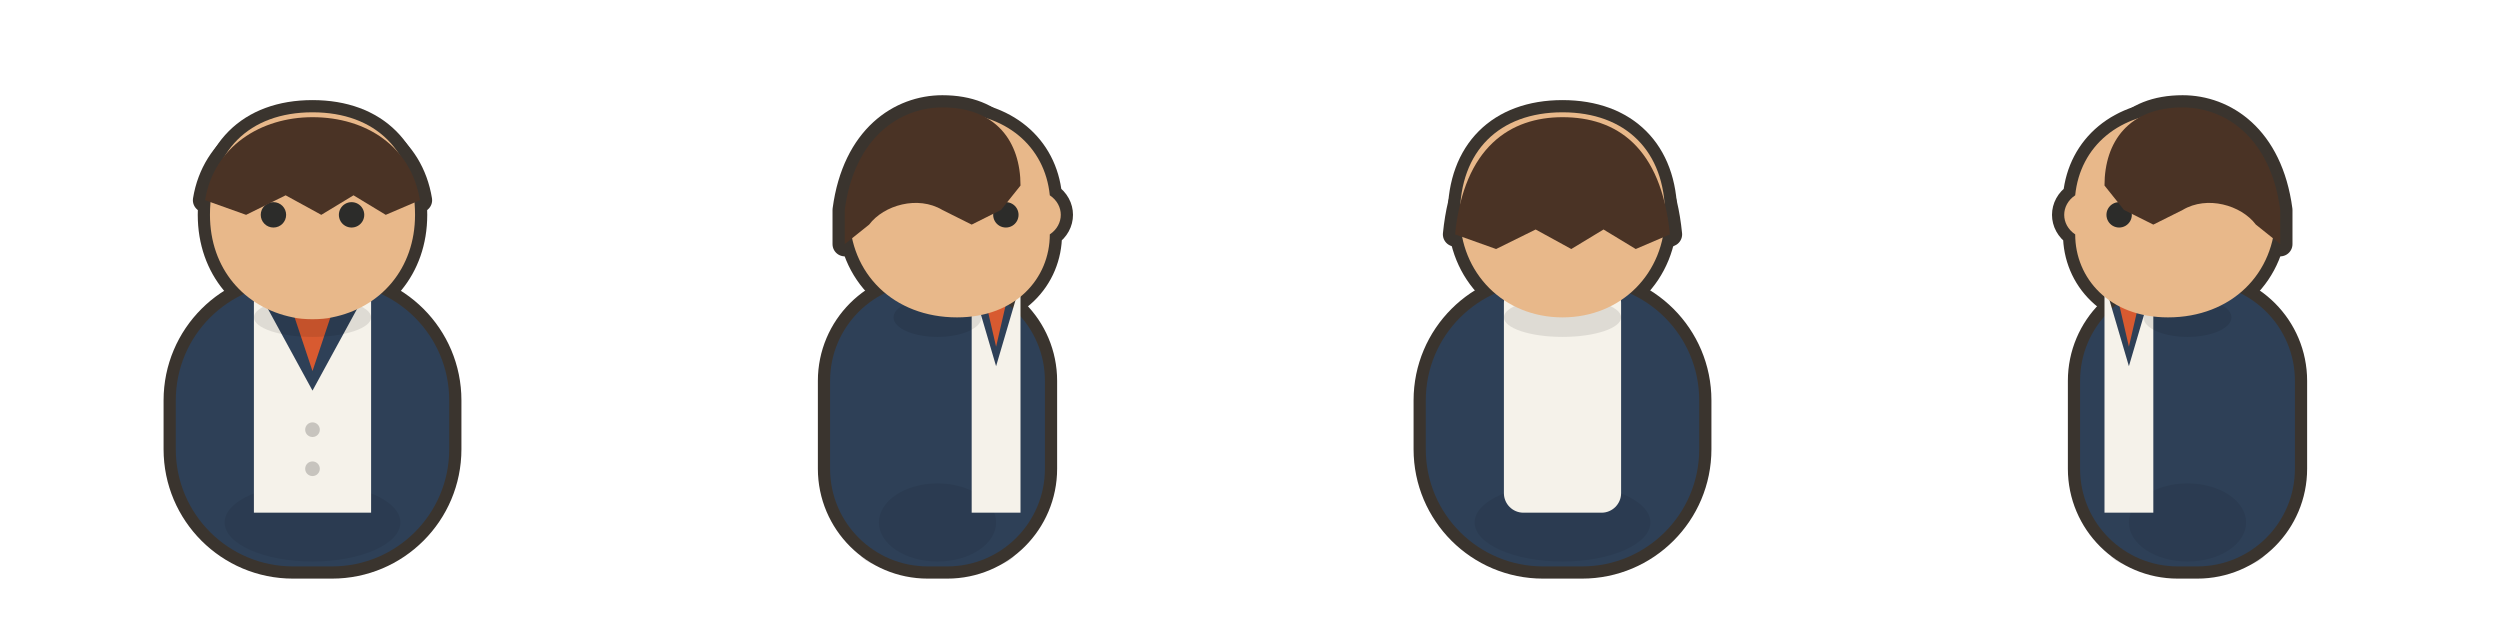
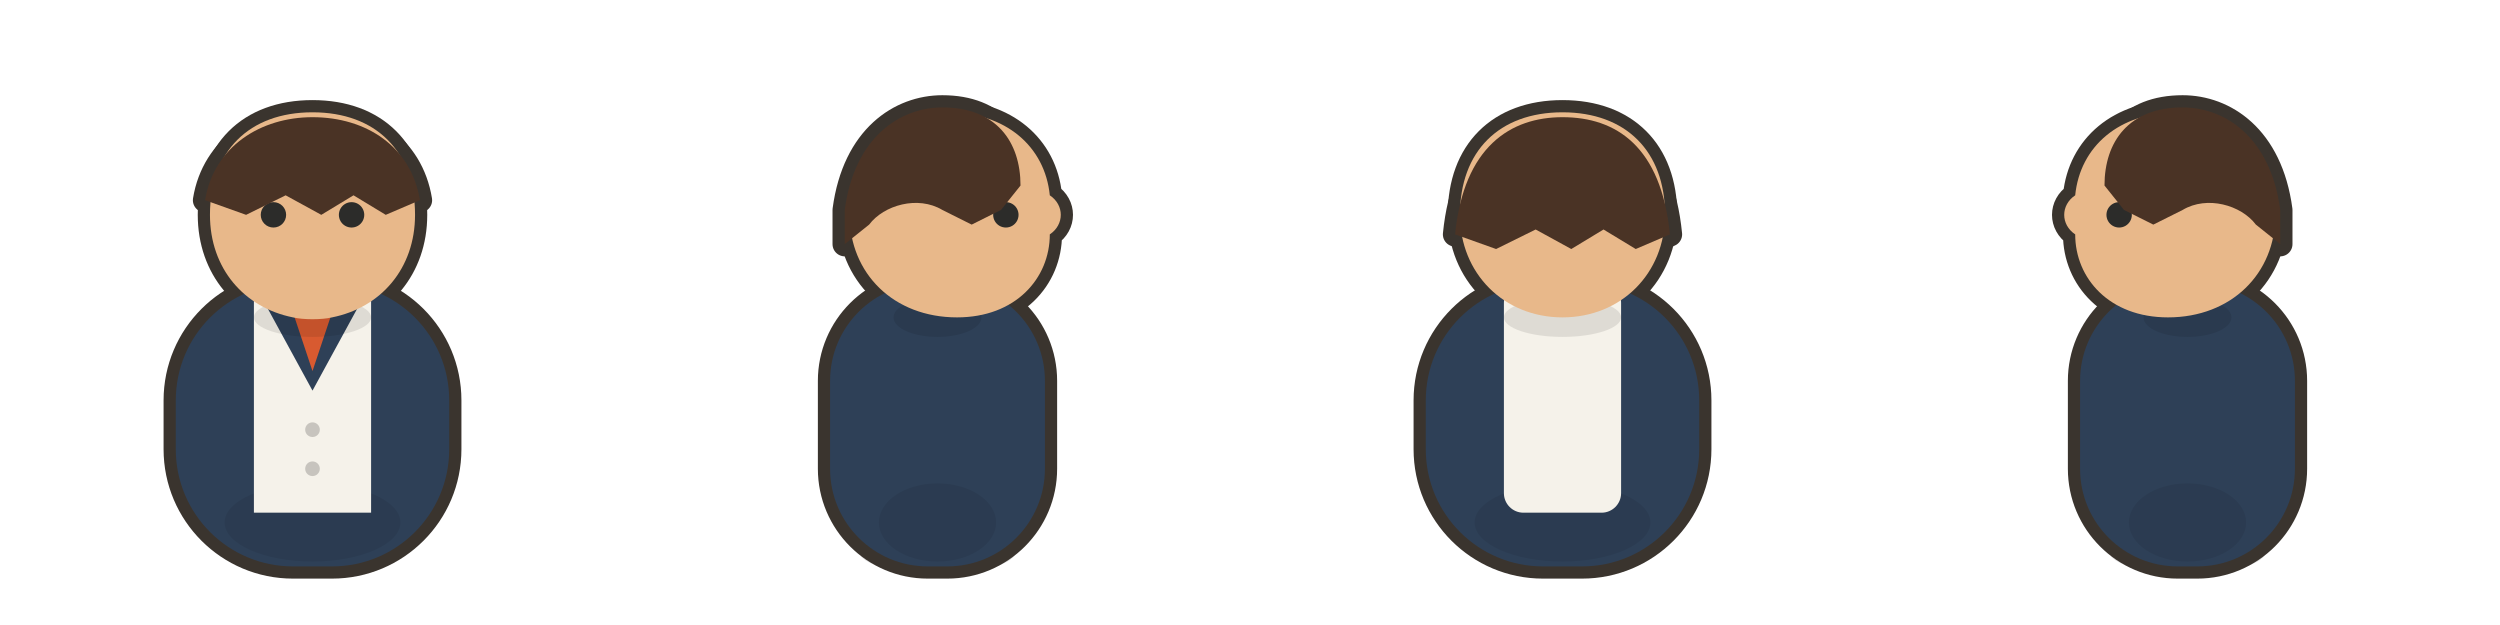
<svg xmlns="http://www.w3.org/2000/svg" viewBox="0 0 512 128" width="512" height="128">
  <g transform="translate(0 0)">
    <path d="M 48 113 a 16 4.5 0 1 0 32 0 a 16 4.5 0 1 0 -32 0 Z" fill="#000000" opacity="0.12" />
    <g transform="translate(64 0) scale(1 1) translate(-64 0)">
      <g transform="translate(64 87)">
        <path d="M -4 -29 h 8 a 24 24 0 0 1 24 24 v 10 a 24 24 0 0 1 -24 24 h -8 a 24 24 0 0 1 -24 -24 v -10 a 24 24 0 0 1 24 -24 Z" fill="#3A342E" stroke="#3A342E" stroke-width="5" stroke-linejoin="round" stroke-linecap="round" />
      </g>
    </g>
    <g transform="translate(64 58) scale(1) translate(-64 -58)">
      <g transform="translate(64 44)">
        <path d="M0-21C13-21 21-13 21 0 21 11 14 19 4 21 2 21.5-2 21.5-4 21-14 19-21 11-21 0-21-13-13-21 0-21Z" fill="#3A342E" stroke="#3A342E" stroke-width="5" stroke-linejoin="round" stroke-linecap="round" />
      </g>
      <g transform="translate(64 44)">
        <path d="M -22 -3 C -20.2 -14 -10.6 -20 0 -20 C 11 -20 20.2 -14 22 -3 L 15 0 L 8.4 -4 L 1.8 0 L -5.5 -4 L -13.6 0 Z" fill="#3A342E" stroke="#3A342E" stroke-width="5" stroke-linejoin="round" stroke-linecap="round" />
      </g>
    </g>
    <g transform="translate(64 0) scale(1 1) translate(-64 0)">
      <g transform="translate(64 87)">
        <path d="M -4 -29 h 8 a 24 24 0 0 1 24 24 v 10 a 24 24 0 0 1 -24 24 h -8 a 24 24 0 0 1 -24 -24 v -10 a 24 24 0 0 1 24 -24 Z" fill="#2E4057" />
        <path d="M -18 20 a 18 8 0 1 0 36 0 a 18 8 0 1 0 -36 0 Z" fill="#00000012" />
      </g>
      <g transform="translate(64 87)">
        <path d="M -12 -29 L 0 -7 L 12 -29 L 12 18 L -12 18 Z" fill="#F5F2EA" />
        <path d="M -6 -29 L 0 -11 L 6 -29 Z" fill="#D85A30" />
        <path d="M -1.5 1 a 1.5 1.5 0 1 0 3 0 a 1.5 1.5 0 1 0 -3 0 Z" fill="#00000030" />
        <path d="M -1.5 9 a 1.5 1.5 0 1 0 3 0 a 1.5 1.5 0 1 0 -3 0 Z" fill="#00000030" />
      </g>
      <g transform="translate(64 87)">
        <path d="M -12 -22 a 12 4 0 1 0 24 0 a 12 4 0 1 0 -24 0 Z" fill="#00000018" />
      </g>
    </g>
    <g transform="translate(64 58) scale(1) translate(-64 -58)">
      <g transform="translate(64 44)">
        <path d="M0-21C13-21 21-13 21 0 21 11 14 19 4 21 2 21.5-2 21.5-4 21-14 19-21 11-21 0-21-13-13-21 0-21Z" fill="#E8B88A" />
        <path d="M-10.6 0C-10.6 1.436-9.436 2.6-8 2.6-6.564 2.6-5.4 1.436-5.4 0-5.4-1.436-6.564-2.6-8-2.6-9.436-2.6-10.6-1.436-10.6 0Z" fill="#2C2C2A" />
        <path d="M5.4 0C5.4 0.929 5.896 1.787 6.7 2.252 7.504 2.716 8.496 2.716 9.3 2.252 10.104 1.787 10.6 0.929 10.6 0 10.6-0.929 10.104-1.787 9.3-2.252 8.496-2.716 7.504-2.716 6.7-2.252 5.896-1.787 5.4-0.929 5.4 0Z" fill="#2C2C2A" />
      </g>
      <g transform="translate(64 44)">
        <path d="M -22 -3 C -20.2 -14 -10.6 -20 0 -20 C 11 -20 20.2 -14 22 -3 L 15 0 L 8.4 -4 L 1.8 0 L -5.5 -4 L -13.6 0 Z" fill="#4A3325" />
      </g>
    </g>
  </g>
  <g transform="translate(128 0)">
    <path d="M 48 113 a 16 4.5 0 1 0 32 0 a 16 4.5 0 1 0 -32 0 Z" fill="#000000" opacity="0.12" />
    <g transform="translate(64 0) scale(1 1) translate(-64 0)">
      <g transform="translate(64 87)">
        <path d="M -2 -29 h 4 a 20 20 0 0 1 20 20 v 18 a 20 20 0 0 1 -20 20 h -4 a 20 20 0 0 1 -20 -20 v -18 a 20 20 0 0 1 20 -20 Z" fill="#3A342E" stroke="#3A342E" stroke-width="5" stroke-linejoin="round" stroke-linecap="round" />
      </g>
    </g>
    <g transform="translate(64 58) scale(1) translate(-64 -58)">
      <g transform="translate(67 44)">
        <path d="M-1-21C11-21 19-14 20-4 23-2 23 2 20 4 20 13 13 21 1 21-12 21-21 12-21 0-21-12-13-21-1-21Z" fill="#3A342E" stroke="#3A342E" stroke-width="5" stroke-linejoin="round" stroke-linecap="round" />
      </g>
      <g transform="translate(67 44)">
        <path d="M -22 -1 C -20 -16 -10.6 -22 -2 -22 C 9 -22 14 -15 14 -6 L 10 -1 L 4 2 L -2 -1 C -7 -4 -14 -2 -17 2 L -22 6 Z" fill="#3A342E" stroke="#3A342E" stroke-width="5" stroke-linejoin="round" stroke-linecap="round" />
      </g>
    </g>
    <g transform="translate(64 0) scale(1 1) translate(-64 0)">
      <g transform="translate(64 87)">
        <path d="M -2 -29 h 4 a 20 20 0 0 1 20 20 v 18 a 20 20 0 0 1 -20 20 h -4 a 20 20 0 0 1 -20 -20 v -18 a 20 20 0 0 1 20 -20 Z" fill="#2E4057" />
        <path d="M -12 20 a 12 8 0 1 0 24 0 a 12 8 0 1 0 -24 0 Z" fill="#00000012" />
-       </g>
-       <g transform="translate(64 87)">
-         <path d="M 7 -29 L 12 -12 L 17 -29 L 17 18 L 7 18 Z" fill="#F5F2EA" />
-         <path d="M 9 -29 L 12 -16 L 15 -29 Z" fill="#D85A30" />
      </g>
      <g transform="translate(64 87)">
        <path d="M -9 -22 a 9 4 0 1 0 18 0 a 9 4 0 1 0 -18 0 Z" fill="#00000018" />
      </g>
    </g>
    <g transform="translate(64 58) scale(1) translate(-64 -58)">
      <g transform="translate(67 44)">
        <path d="M-1-21C11-21 19-14 20-4 23-2 23 2 20 4 20 13 13 21 1 21-12 21-21 12-21 0-21-12-13-21-1-21Z" fill="#E8B88A" />
        <path d="M8.4 0C8.4 0.929 8.896 1.787 9.7 2.252 10.504 2.716 11.496 2.716 12.3 2.252 13.104 1.787 13.6 0.929 13.6 0 13.6-0.929 13.104-1.787 12.3-2.252 11.496-2.716 10.504-2.716 9.7-2.252 8.896-1.787 8.4-0.929 8.4 0Z" fill="#2C2C2A" />
      </g>
      <g transform="translate(67 44)">
        <path d="M -22 -1 C -20 -16 -10.6 -22 -2 -22 C 9 -22 14 -15 14 -6 L 10 -1 L 4 2 L -2 -1 C -7 -4 -14 -2 -17 2 L -22 6 Z" fill="#4A3325" />
      </g>
    </g>
  </g>
  <g transform="translate(256 0)">
    <path d="M 48 113 a 16 4.5 0 1 0 32 0 a 16 4.5 0 1 0 -32 0 Z" fill="#000000" opacity="0.12" />
    <g transform="translate(64 0) scale(1 1) translate(-64 0)">
      <g transform="translate(64 87)">
        <path d="M -4 -29 h 8 a 24 24 0 0 1 24 24 v 10 a 24 24 0 0 1 -24 24 h -8 a 24 24 0 0 1 -24 -24 v -10 a 24 24 0 0 1 24 -24 Z" fill="#3A342E" stroke="#3A342E" stroke-width="5" stroke-linejoin="round" stroke-linecap="round" />
      </g>
    </g>
    <g transform="translate(64 58) scale(1) translate(-64 -58)">
      <g transform="translate(64 44)">
        <path d="M0-21C13-21 21-13 21 0 21 12 12 21 0 21-12 21-21 12-21 0-21-13-13-21 0-21Z" fill="#3A342E" stroke="#3A342E" stroke-width="5" stroke-linejoin="round" stroke-linecap="round" />
      </g>
      <g transform="translate(64 44)">
        <path d="M -22 4 C -20.2 -14 -10.6 -20 0 -20 C 11 -20 20.2 -14 22 4 L 15 7 L 8.4 3 L 1.8 7 L -5.5 3 L -13.6 7 Z" fill="#3A342E" stroke="#3A342E" stroke-width="5" stroke-linejoin="round" stroke-linecap="round" />
      </g>
    </g>
    <g transform="translate(64 0) scale(1 1) translate(-64 0)">
      <g transform="translate(64 87)">
        <path d="M -4 -29 h 8 a 24 24 0 0 1 24 24 v 10 a 24 24 0 0 1 -24 24 h -8 a 24 24 0 0 1 -24 -24 v -10 a 24 24 0 0 1 24 -24 Z" fill="#2E4057" />
        <path d="M -18 20 a 18 8 0 1 0 36 0 a 18 8 0 1 0 -36 0 Z" fill="#00000012" />
      </g>
      <g transform="translate(64 87)">
        <path d="M -8 -29 h 16 a 4 4 0 0 1 4 4 v 39 a 4 4 0 0 1 -4 4 h -16 a 4 4 0 0 1 -4 -4 v -39 a 4 4 0 0 1 4 -4 Z" fill="#F5F2EA" />
      </g>
      <g transform="translate(64 87)">
        <path d="M -12 -22 a 12 4 0 1 0 24 0 a 12 4 0 1 0 -24 0 Z" fill="#00000018" />
      </g>
    </g>
    <g transform="translate(64 58) scale(1) translate(-64 -58)">
      <g transform="translate(64 44)">
        <path d="M0-21C13-21 21-13 21 0 21 12 12 21 0 21-12 21-21 12-21 0-21-13-13-21 0-21Z" fill="#E8B88A" />
      </g>
      <g transform="translate(64 44)">
        <path d="M -22 4 C -20.2 -14 -10.6 -20 0 -20 C 11 -20 20.2 -14 22 4 L 15 7 L 8.4 3 L 1.8 7 L -5.5 3 L -13.6 7 Z" fill="#4A3325" />
      </g>
    </g>
  </g>
  <g transform="translate(384 0)">
    <path d="M 48 113 a 16 4.5 0 1 0 32 0 a 16 4.5 0 1 0 -32 0 Z" fill="#000000" opacity="0.12" />
    <g transform="translate(128 0) scale(-1 1)">
      <g transform="translate(64 0) scale(1 1) translate(-64 0)">
        <g transform="translate(64 87)">
          <path d="M -2 -29 h 4 a 20 20 0 0 1 20 20 v 18 a 20 20 0 0 1 -20 20 h -4 a 20 20 0 0 1 -20 -20 v -18 a 20 20 0 0 1 20 -20 Z" fill="#3A342E" stroke="#3A342E" stroke-width="5" stroke-linejoin="round" stroke-linecap="round" />
        </g>
      </g>
      <g transform="translate(64 58) scale(1) translate(-64 -58)">
        <g transform="translate(67 44)">
          <path d="M-1-21C11-21 19-14 20-4 23-2 23 2 20 4 20 13 13 21 1 21-12 21-21 12-21 0-21-12-13-21-1-21Z" fill="#3A342E" stroke="#3A342E" stroke-width="5" stroke-linejoin="round" stroke-linecap="round" />
        </g>
        <g transform="translate(67 44)">
          <path d="M -22 -1 C -20 -16 -10.6 -22 -2 -22 C 9 -22 14 -15 14 -6 L 10 -1 L 4 2 L -2 -1 C -7 -4 -14 -2 -17 2 L -22 6 Z" fill="#3A342E" stroke="#3A342E" stroke-width="5" stroke-linejoin="round" stroke-linecap="round" />
        </g>
      </g>
      <g transform="translate(64 0) scale(1 1) translate(-64 0)">
        <g transform="translate(64 87)">
          <path d="M -2 -29 h 4 a 20 20 0 0 1 20 20 v 18 a 20 20 0 0 1 -20 20 h -4 a 20 20 0 0 1 -20 -20 v -18 a 20 20 0 0 1 20 -20 Z" fill="#2E4057" />
          <path d="M -12 20 a 12 8 0 1 0 24 0 a 12 8 0 1 0 -24 0 Z" fill="#00000012" />
        </g>
        <g transform="translate(64 87)">
-           <path d="M 7 -29 L 12 -12 L 17 -29 L 17 18 L 7 18 Z" fill="#F5F2EA" />
-           <path d="M 9 -29 L 12 -16 L 15 -29 Z" fill="#D85A30" />
-         </g>
-         <g transform="translate(64 87)">
          <path d="M -9 -22 a 9 4 0 1 0 18 0 a 9 4 0 1 0 -18 0 Z" fill="#00000018" />
        </g>
      </g>
      <g transform="translate(64 58) scale(1) translate(-64 -58)">
        <g transform="translate(67 44)">
          <path d="M-1-21C11-21 19-14 20-4 23-2 23 2 20 4 20 13 13 21 1 21-12 21-21 12-21 0-21-12-13-21-1-21Z" fill="#E8B88A" />
          <path d="M8.4 0C8.4 0.929 8.896 1.787 9.7 2.252 10.504 2.716 11.496 2.716 12.3 2.252 13.104 1.787 13.6 0.929 13.6 0 13.6-0.929 13.104-1.787 12.3-2.252 11.496-2.716 10.504-2.716 9.7-2.252 8.896-1.787 8.4-0.929 8.4 0Z" fill="#2C2C2A" />
        </g>
        <g transform="translate(67 44)">
          <path d="M -22 -1 C -20 -16 -10.6 -22 -2 -22 C 9 -22 14 -15 14 -6 L 10 -1 L 4 2 L -2 -1 C -7 -4 -14 -2 -17 2 L -22 6 Z" fill="#4A3325" />
        </g>
      </g>
    </g>
  </g>
</svg>
